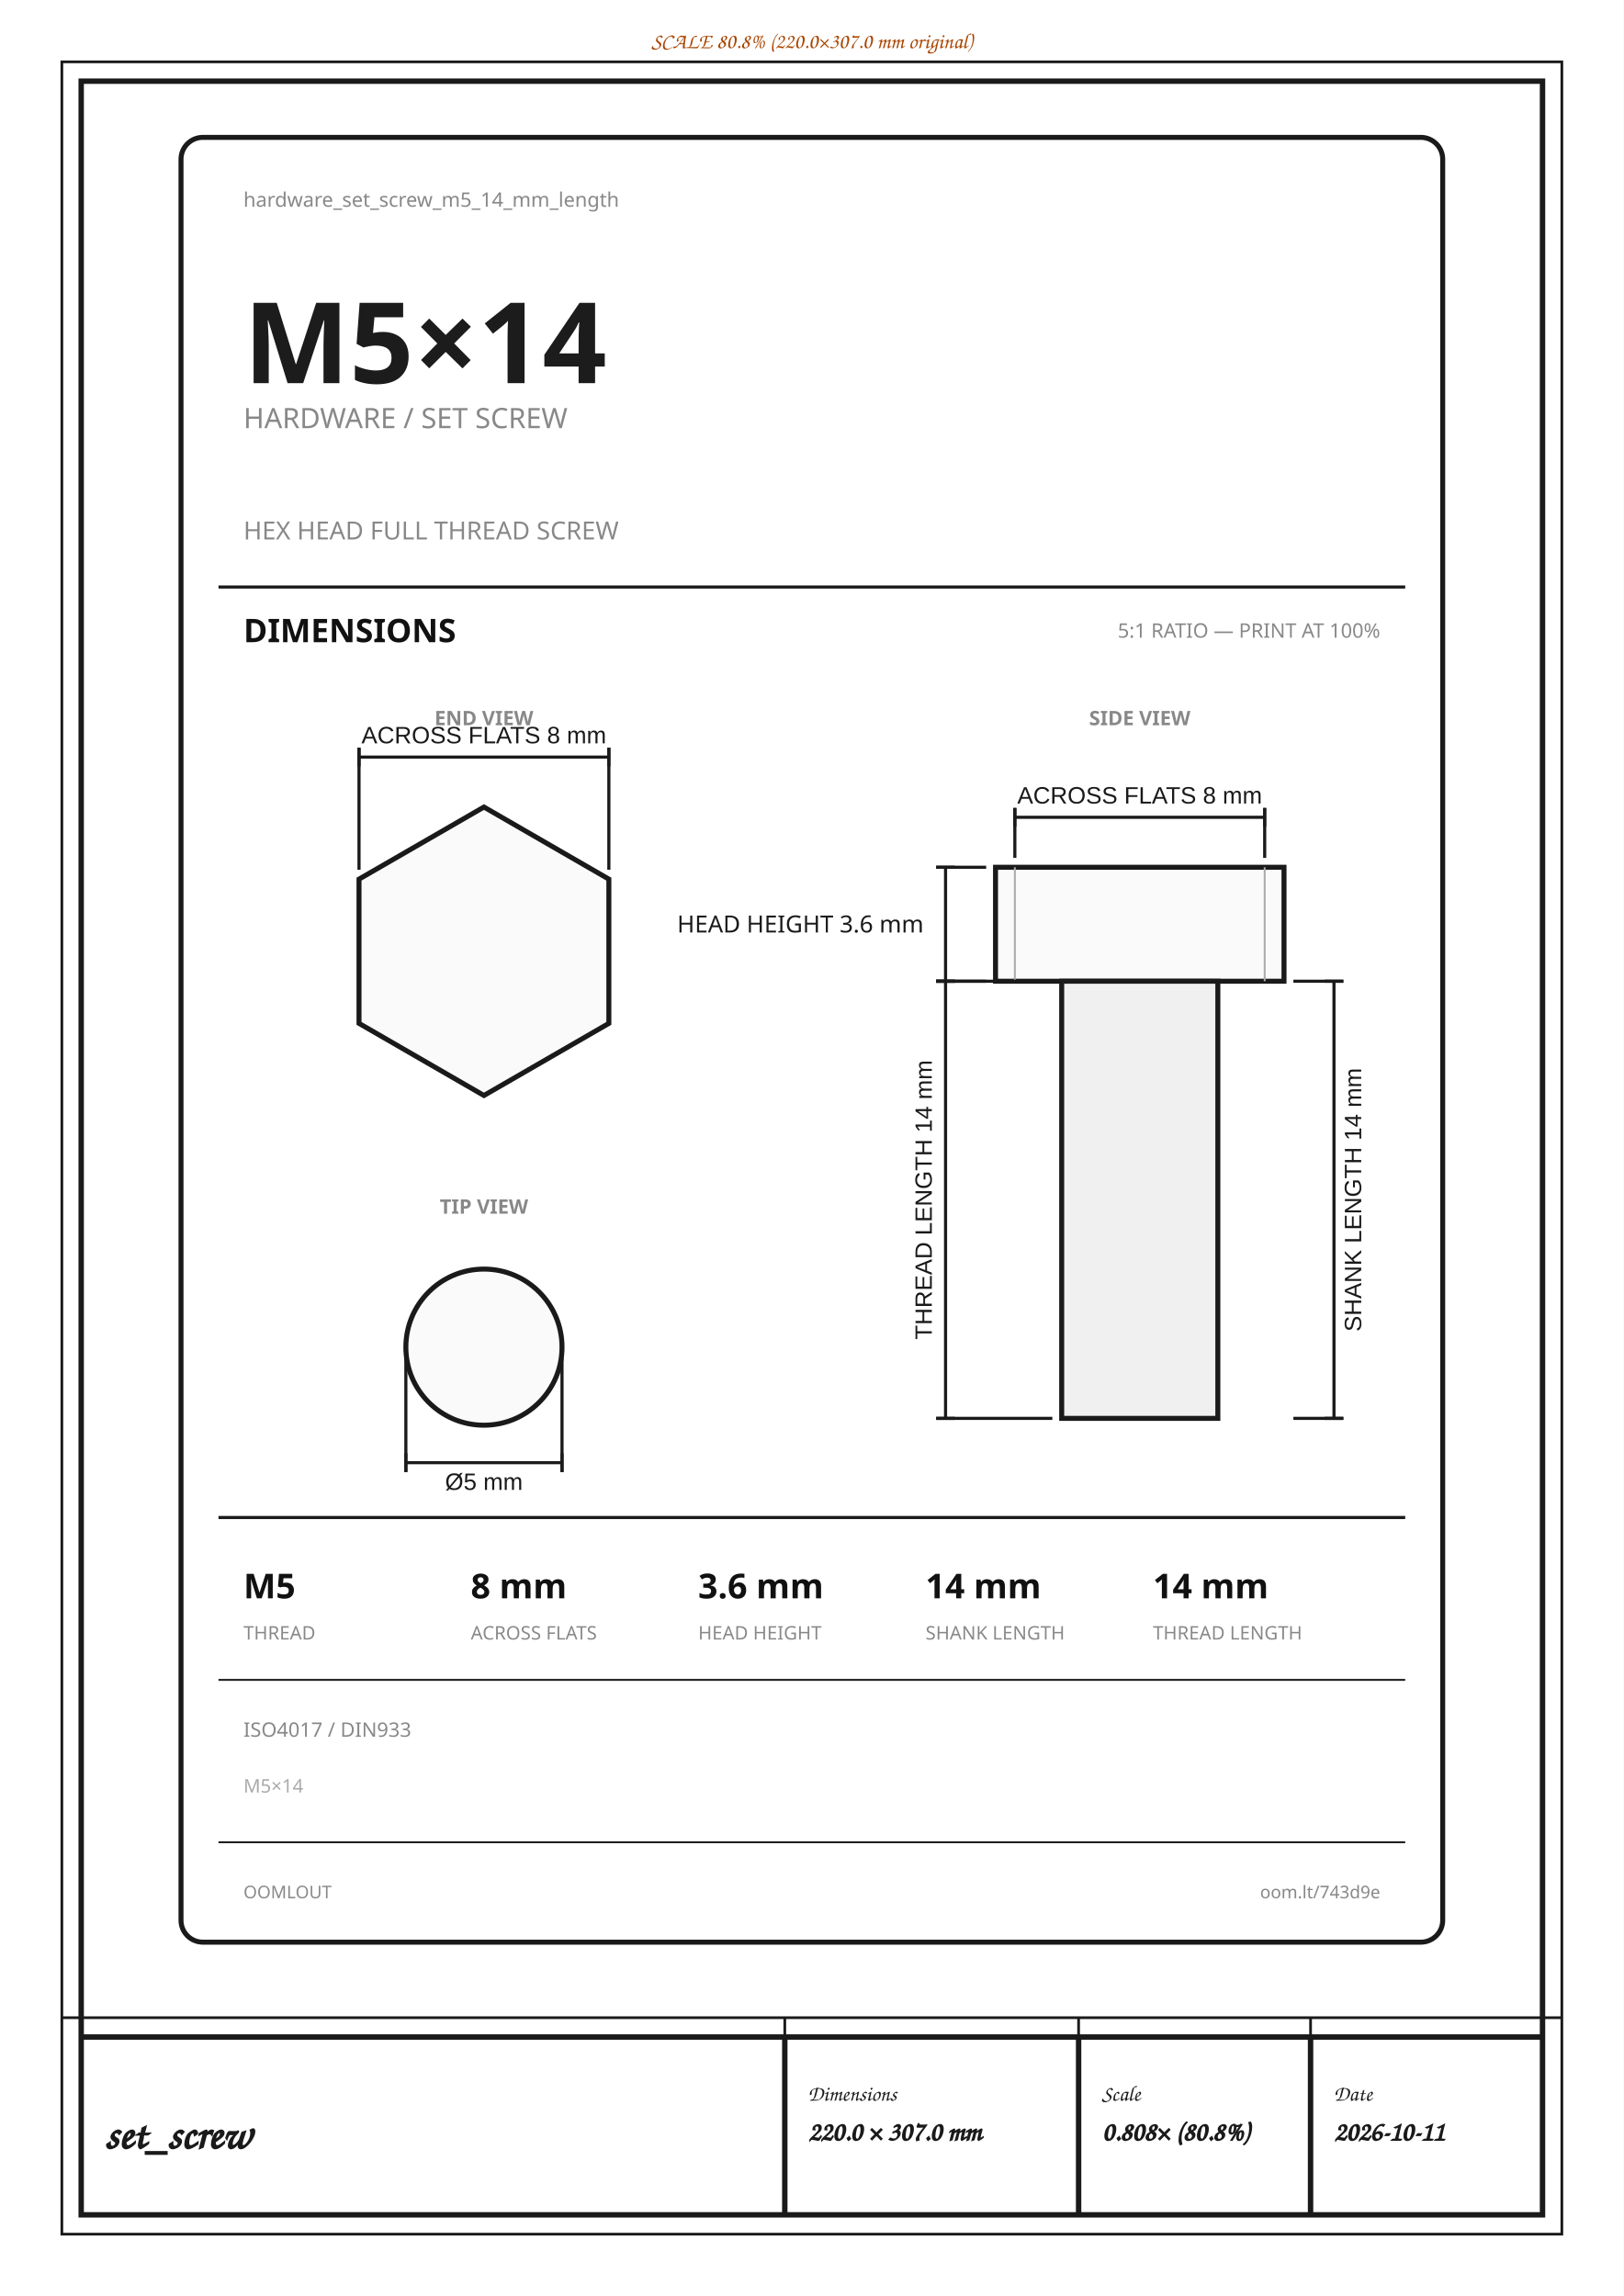
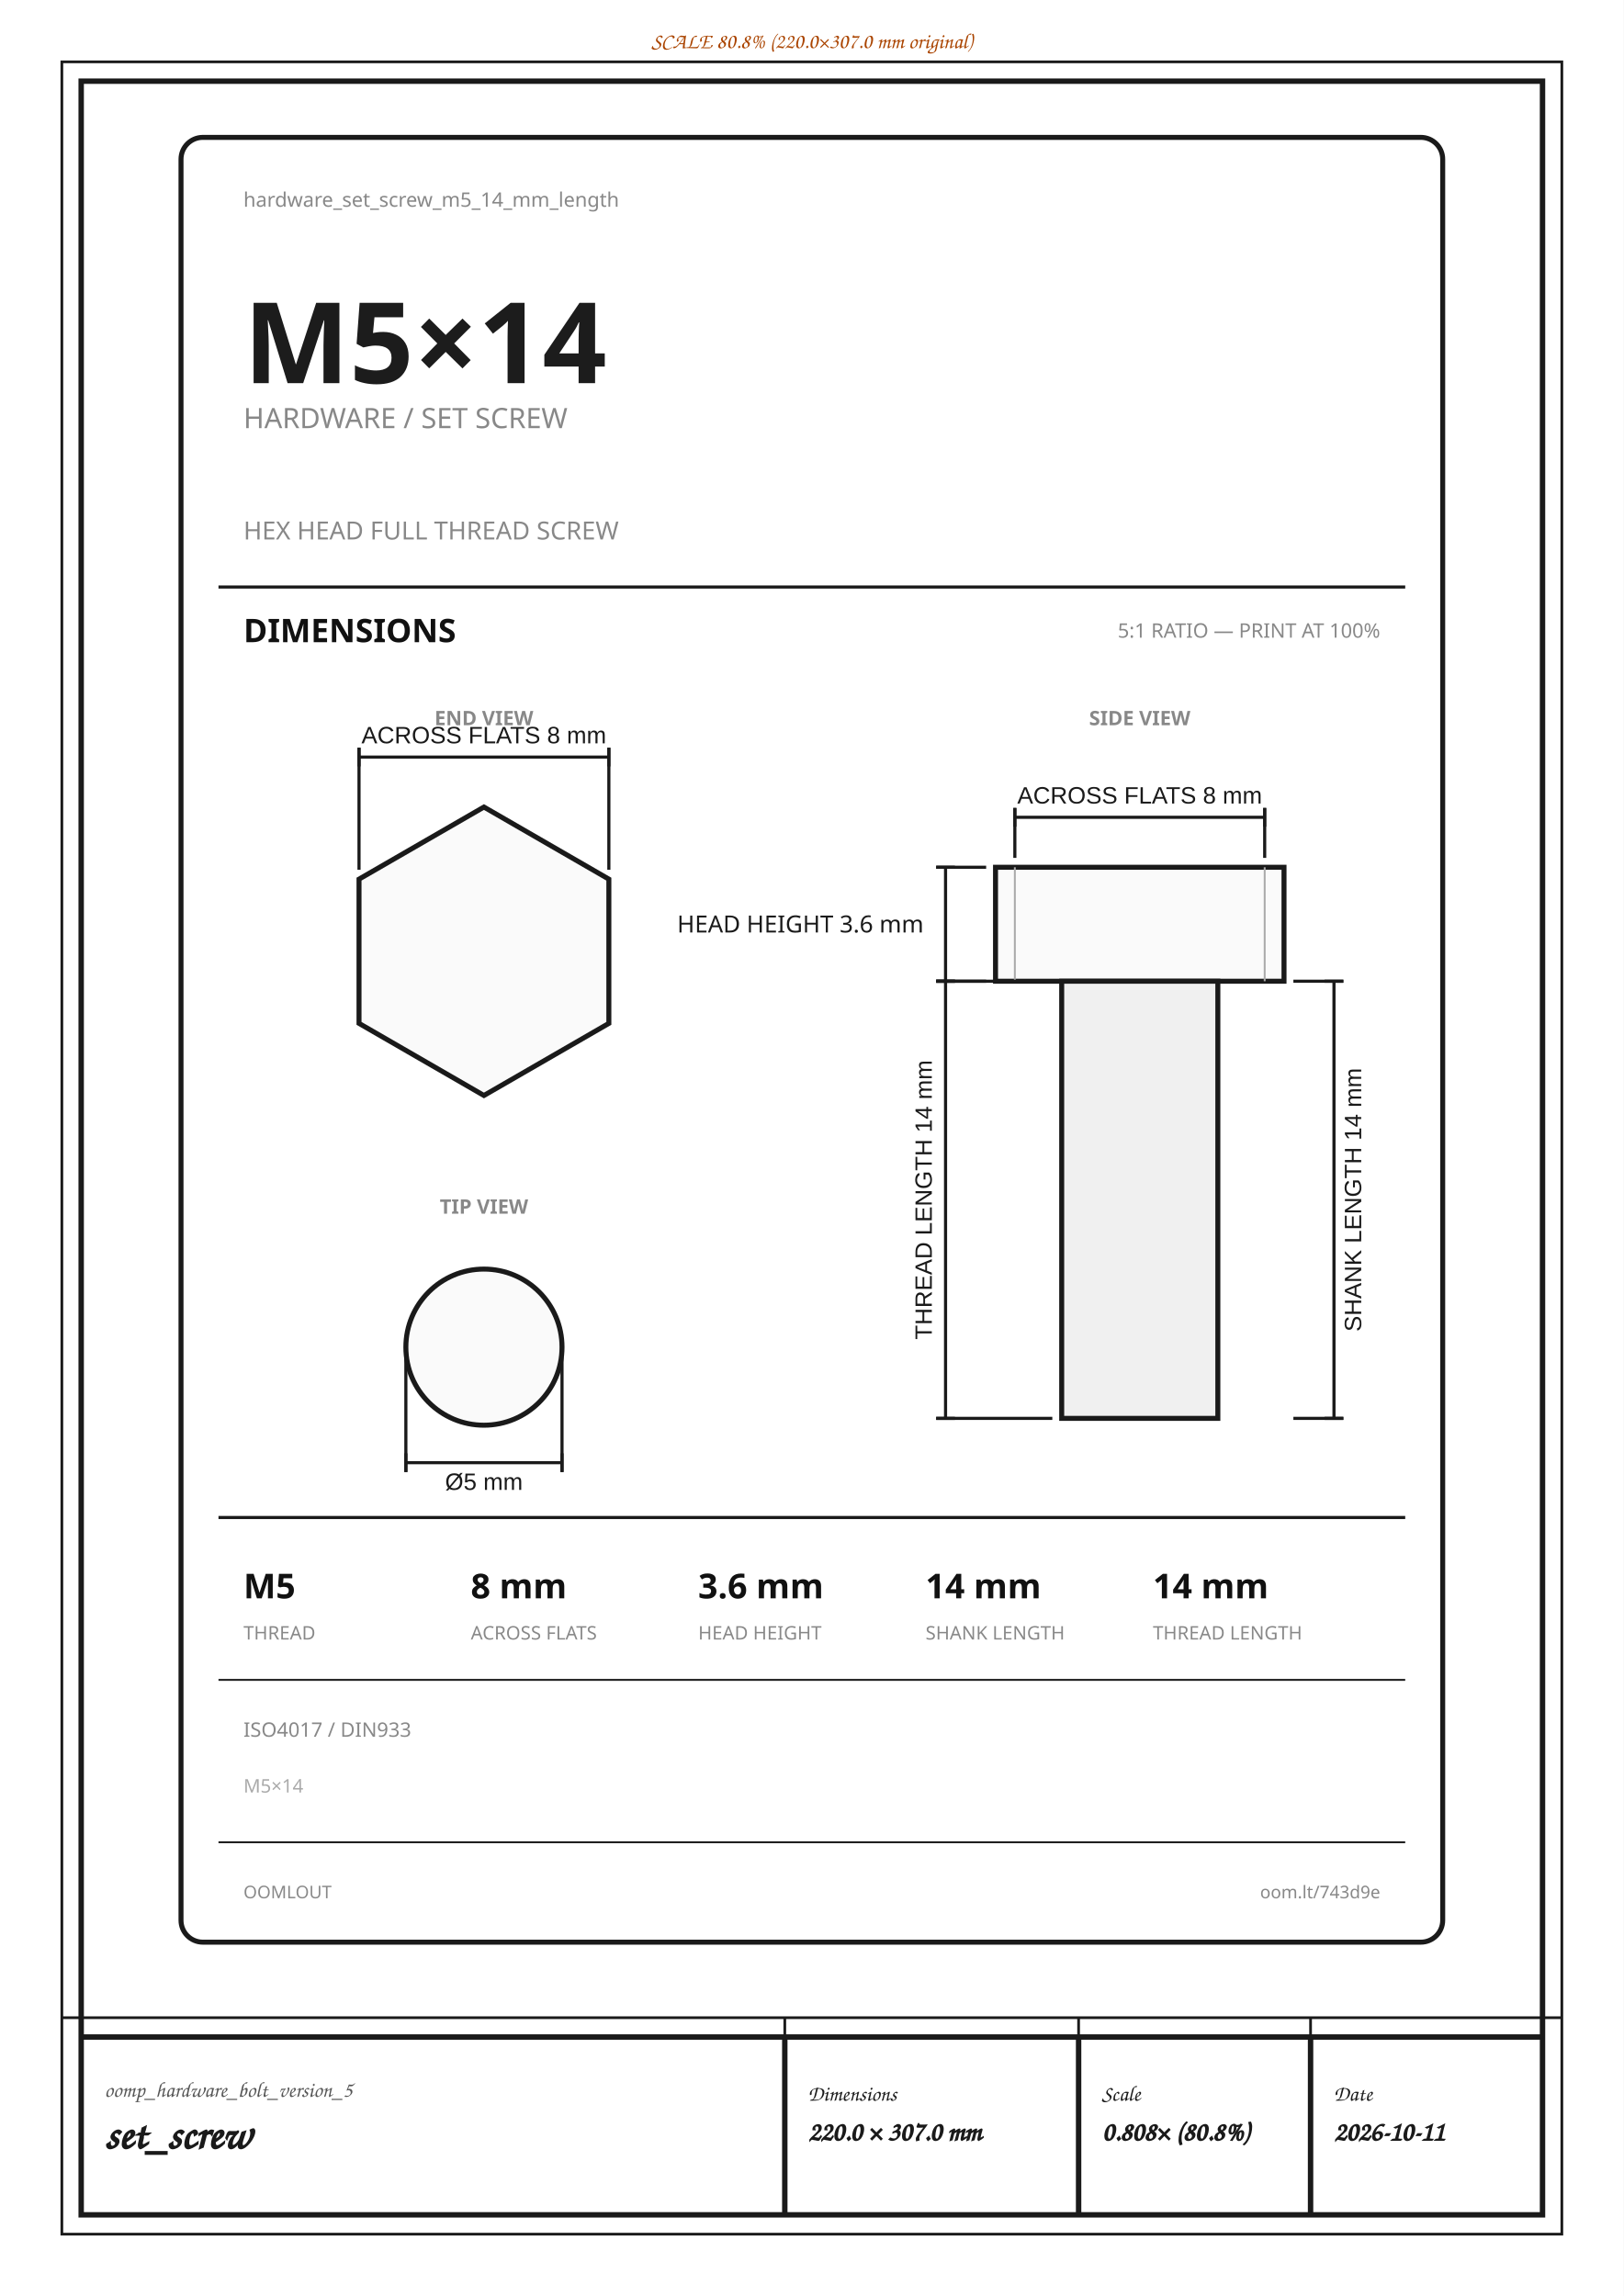
<svg xmlns="http://www.w3.org/2000/svg" width="210mm" height="297mm" viewBox="0 0 210 297">
  <rect x="0" y="0" width="210" height="297" fill="white" stroke="none" />
  <rect x="8" y="8" width="194" height="281" fill="none" stroke="#1A1A1A" stroke-width="0.35" />
  <rect x="10.5" y="10.5" width="189" height="276" fill="none" stroke="#1A1A1A" stroke-width="0.7" />
  <line x1="8" y1="261" x2="202" y2="261" stroke="#1A1A1A" stroke-width="0.35" />
  <line x1="10.5" y1="263.5" x2="199.5" y2="263.5" stroke="#1A1A1A" stroke-width="0.7" />
  <line x1="101.5" y1="261" x2="101.5" y2="286.5" stroke="#1A1A1A" stroke-width="0.35" />
  <line x1="101.5" y1="263.5" x2="101.5" y2="286.5" stroke="#1A1A1A" stroke-width="0.7" />
  <line x1="139.5" y1="261" x2="139.5" y2="286.5" stroke="#1A1A1A" stroke-width="0.35" />
  <line x1="139.5" y1="263.5" x2="139.5" y2="286.5" stroke="#1A1A1A" stroke-width="0.7" />
  <line x1="169.5" y1="261" x2="169.5" y2="286.5" stroke="#1A1A1A" stroke-width="0.35" />
  <line x1="169.5" y1="263.5" x2="169.5" y2="286.5" stroke="#1A1A1A" stroke-width="0.7" />
+   <text x="13.5" y="270.5" font-family="Swis721 Blk BT, comic sans ms" font-size="2.8" font-weight="normal" text-anchor="start" dominant-baseline="middle" fill="#555555" textLength="85" lengthAdjust="spacingAndGlyphs">oomp_hardware_bolt_version_5</text>
  <text x="13.5" y="276.5" font-family="Swis721 Blk BT, comic sans ms" font-size="5.5" font-weight="bold" text-anchor="start" dominant-baseline="middle" fill="#1A1A1A" textLength="85" lengthAdjust="spacingAndGlyphs">set_screw</text>
  <text x="104.5" y="271" font-family="Swis721 Blk BT, comic sans ms" font-size="2.8" font-weight="normal" text-anchor="start" dominant-baseline="middle" fill="#1A1A1A">Dimensions</text>
  <text x="104.5" y="276" font-family="Swis721 Blk BT, comic sans ms" font-size="3.5" font-weight="bold" text-anchor="start" dominant-baseline="middle" fill="#1A1A1A">220.0 × 307.0 mm</text>
  <text x="142.5" y="271" font-family="Swis721 Blk BT, comic sans ms" font-size="2.8" font-weight="normal" text-anchor="start" dominant-baseline="middle" fill="#1A1A1A">Scale</text>
  <text x="142.5" y="276" font-family="Swis721 Blk BT, comic sans ms" font-size="3.5" font-weight="bold" text-anchor="start" dominant-baseline="middle" fill="#1A1A1A">0.808× (80.8%)</text>
  <text x="172.5" y="271" font-family="Swis721 Blk BT, comic sans ms" font-size="2.8" font-weight="normal" text-anchor="start" dominant-baseline="middle" fill="#1A1A1A">Date</text>
  <text x="172.5" y="276" font-family="Swis721 Blk BT, comic sans ms" font-size="3.5" font-weight="bold" text-anchor="start" dominant-baseline="middle" fill="#1A1A1A">2026-10-11</text>
  <text x="105" y="5.5" font-family="Swis721 Blk BT, comic sans ms" font-size="2.8" font-weight="normal" text-anchor="middle" dominant-baseline="middle" fill="#AA4400">SCALE 80.8%  (220.0×307.0 mm original)</text>
  <g transform="translate(16.1401,10.5) scale(0.807818)">
    <rect x="5" y="5" width="210" height="297" fill="#ffffff" stroke="none" />
    <rect x="9" y="9" width="202" height="289" rx="3.5" ry="3.5" fill="none" stroke="#1A1A1A" stroke-width="0.8" />
    <text x="19" y="19" font-family="sans-serif" font-size="3.2" text-anchor="start" dominant-baseline="middle" fill="#888888">hardware_set_screw_m5_14_mm_length</text>
    <text x="19" y="42" font-family="sans-serif" font-size="18" font-weight="bold" text-anchor="start" dominant-baseline="middle" fill="#1C1C1C">M5×14</text>
    <text x="19" y="54" font-family="sans-serif" font-size="4.5" text-anchor="start" dominant-baseline="middle" fill="#888888">HARDWARE / SET SCREW</text>
    <text x="19" y="72" font-family="sans-serif" font-size="4" text-anchor="start" dominant-baseline="middle" fill="#888888">HEX HEAD FULL THREAD SCREW</text>
    <line x1="15" y1="81" x2="205" y2="81" fill="#333333" stroke="#1A1A1A" stroke-width="0.5" />
    <text x="19" y="88" font-family="sans-serif" font-size="5.2" font-weight="bold" text-anchor="start" dominant-baseline="middle" fill="#111111">DIMENSIONS</text>
    <text x="201" y="88" font-family="sans-serif" font-size="3.2" text-anchor="end" dominant-baseline="middle" fill="#888888">5:1 RATIO  —  PRINT AT 100%</text>
    <text x="57.5" y="102" font-family="sans-serif" font-size="3.2" font-weight="bold" text-anchor="middle" dominant-baseline="middle" fill="#888888">END VIEW</text>
    <text x="162.5" y="102" font-family="sans-serif" font-size="3.2" font-weight="bold" text-anchor="middle" dominant-baseline="middle" fill="#888888">SIDE VIEW</text>
    <polygon points="57.5,116.233 37.5,127.779 37.5,150.874 57.5,162.421 77.5,150.874 77.5,127.779" fill="#FAFAFA" stroke="#1A1A1A" stroke-width="0.8" />
    <line x1="37.5" y1="126.279" x2="37.5" y2="106.733" fill="#1A1A1A" stroke="#1A1A1A" stroke-width="0.5" />
    <line x1="77.5" y1="126.279" x2="77.5" y2="106.733" fill="#1A1A1A" stroke="#1A1A1A" stroke-width="0.5" />
    <line x1="37.5" y1="108.233" x2="77.5" y2="108.233" fill="#1A1A1A" stroke="#1A1A1A" stroke-width="0.5" />
    <line x1="37.5" y1="109.733" x2="37.5" y2="106.733" fill="#1A1A1A" stroke="#1A1A1A" stroke-width="0.5" />
    <line x1="77.5" y1="109.733" x2="77.5" y2="106.733" fill="#1A1A1A" stroke="#1A1A1A" stroke-width="0.5" />
    <text x="57.5" y="104.953" font-family="Arial, Helvetica, sans-serif" font-size="3.8" text-anchor="middle" dominant-baseline="middle" fill="#1A1A1A">ACROSS FLATS  8 mm</text>
    <text x="57.5" y="180.22" font-family="sans-serif" font-size="3.2" font-weight="bold" text-anchor="middle" dominant-baseline="middle" fill="#888888">TIP VIEW</text>
    <circle cx="57.5" cy="202.72" r="12.5" fill="#FAFAFA" stroke="#1A1A1A" stroke-width="0.8" />
    <line x1="45" y1="204.22" x2="45" y2="222.72" fill="#1A1A1A" stroke="#1A1A1A" stroke-width="0.5" />
    <line x1="70" y1="204.22" x2="70" y2="222.72" fill="#1A1A1A" stroke="#1A1A1A" stroke-width="0.5" />
    <line x1="45" y1="221.22" x2="70" y2="221.22" fill="#1A1A1A" stroke="#1A1A1A" stroke-width="0.5" />
    <line x1="45" y1="222.72" x2="45" y2="219.72" fill="#1A1A1A" stroke="#1A1A1A" stroke-width="0.5" />
    <line x1="70" y1="222.72" x2="70" y2="219.72" fill="#1A1A1A" stroke="#1A1A1A" stroke-width="0.5" />
    <text x="57.5" y="224.5" font-family="Arial, Helvetica, sans-serif" font-size="3.8" text-anchor="middle" dominant-baseline="middle" fill="#1A1A1A">Ø5 mm</text>
    <rect x="139.406" y="125.875" width="46.188" height="18.25" fill="#FAFAFA" stroke="#1A1A1A" stroke-width="0.8" />
    <line x1="142.5" y1="144.125" x2="142.5" y2="125.875" fill="#333333" stroke="#AAAAAA" stroke-width="0.3" />
    <line x1="182.5" y1="144.125" x2="182.5" y2="125.875" fill="#333333" stroke="#AAAAAA" stroke-width="0.3" />
    <rect x="150" y="144.125" width="25" height="70" fill="#F0F0F0" stroke="#1A1A1A" stroke-width="0.8" />
    <line x1="142.5" y1="124.375" x2="142.5" y2="116.375" fill="#1A1A1A" stroke="#1A1A1A" stroke-width="0.5" />
    <line x1="182.5" y1="124.375" x2="182.5" y2="116.375" fill="#1A1A1A" stroke="#1A1A1A" stroke-width="0.5" />
    <line x1="142.5" y1="117.875" x2="182.5" y2="117.875" fill="#1A1A1A" stroke="#1A1A1A" stroke-width="0.5" />
    <line x1="142.5" y1="119.375" x2="142.5" y2="116.375" fill="#1A1A1A" stroke="#1A1A1A" stroke-width="0.5" />
    <line x1="182.5" y1="119.375" x2="182.5" y2="116.375" fill="#1A1A1A" stroke="#1A1A1A" stroke-width="0.5" />
    <text x="162.5" y="114.595" font-family="Arial, Helvetica, sans-serif" font-size="3.8" text-anchor="middle" dominant-baseline="middle" fill="#1A1A1A">ACROSS FLATS  8 mm</text>
    <line x1="137.906" y1="144.125" x2="129.906" y2="144.125" fill="#333333" stroke="#1A1A1A" stroke-width="0.5" />
    <line x1="129.906" y1="144.125" x2="132.906" y2="144.125" fill="#333333" stroke="#1A1A1A" stroke-width="0.5" />
    <line x1="137.906" y1="125.875" x2="129.906" y2="125.875" fill="#333333" stroke="#1A1A1A" stroke-width="0.5" />
    <line x1="129.906" y1="125.875" x2="132.906" y2="125.875" fill="#333333" stroke="#1A1A1A" stroke-width="0.5" />
    <line x1="131.406" y1="144.125" x2="131.406" y2="125.875" fill="#333333" stroke="#1A1A1A" stroke-width="0.5" />
    <text x="127.906" y="135" font-family="sans-serif" font-size="3.8" text-anchor="end" dominant-baseline="middle" fill="#1A1A1A">HEAD HEIGHT  3.6 mm</text>
    <line x1="187.094" y1="214.125" x2="195.094" y2="214.125" fill="#1A1A1A" stroke="#1A1A1A" stroke-width="0.5" />
    <line x1="187.094" y1="144.125" x2="195.094" y2="144.125" fill="#1A1A1A" stroke="#1A1A1A" stroke-width="0.5" />
    <line x1="193.594" y1="214.125" x2="193.594" y2="144.125" fill="#1A1A1A" stroke="#1A1A1A" stroke-width="0.5" />
    <line x1="192.094" y1="214.125" x2="195.094" y2="214.125" fill="#1A1A1A" stroke="#1A1A1A" stroke-width="0.5" />
    <line x1="192.094" y1="144.125" x2="195.094" y2="144.125" fill="#1A1A1A" stroke="#1A1A1A" stroke-width="0.5" />
    <text x="196.874" y="179.125" font-family="Arial, Helvetica, sans-serif" font-size="3.8" text-anchor="middle" dominant-baseline="middle" fill="#1A1A1A" transform="rotate(-90.000,196.874,179.125)">SHANK LENGTH  14 mm</text>
    <line x1="148.5" y1="214.125" x2="129.906" y2="214.125" fill="#1A1A1A" stroke="#1A1A1A" stroke-width="0.5" />
    <line x1="148.5" y1="144.125" x2="129.906" y2="144.125" fill="#1A1A1A" stroke="#1A1A1A" stroke-width="0.5" />
    <line x1="131.406" y1="214.125" x2="131.406" y2="144.125" fill="#1A1A1A" stroke="#1A1A1A" stroke-width="0.5" />
    <line x1="129.906" y1="214.125" x2="132.906" y2="214.125" fill="#1A1A1A" stroke="#1A1A1A" stroke-width="0.5" />
    <line x1="129.906" y1="144.125" x2="132.906" y2="144.125" fill="#1A1A1A" stroke="#1A1A1A" stroke-width="0.5" />
    <text x="128.126" y="179.125" font-family="Arial, Helvetica, sans-serif" font-size="3.8" text-anchor="middle" dominant-baseline="middle" fill="#1A1A1A" transform="rotate(-90.000,128.126,179.125)">THREAD LENGTH  14 mm</text>
    <line x1="15" y1="230" x2="205" y2="230" fill="#333333" stroke="#1A1A1A" stroke-width="0.5" />
    <text x="19" y="241" font-family="sans-serif" font-size="5.5" font-weight="bold" text-anchor="start" dominant-baseline="middle" fill="#111111">M5</text>
    <text x="19" y="248.5" font-family="sans-serif" font-size="3" text-anchor="start" dominant-baseline="middle" fill="#888888">THREAD</text>
    <text x="55.4" y="241" font-family="sans-serif" font-size="5.5" font-weight="bold" text-anchor="start" dominant-baseline="middle" fill="#111111">8 mm</text>
    <text x="55.4" y="248.5" font-family="sans-serif" font-size="3" text-anchor="start" dominant-baseline="middle" fill="#888888">ACROSS FLATS</text>
    <text x="91.8" y="241" font-family="sans-serif" font-size="5.5" font-weight="bold" text-anchor="start" dominant-baseline="middle" fill="#111111">3.6 mm</text>
    <text x="91.8" y="248.5" font-family="sans-serif" font-size="3" text-anchor="start" dominant-baseline="middle" fill="#888888">HEAD HEIGHT</text>
    <text x="128.2" y="241" font-family="sans-serif" font-size="5.5" font-weight="bold" text-anchor="start" dominant-baseline="middle" fill="#111111">14 mm</text>
    <text x="128.2" y="248.5" font-family="sans-serif" font-size="3" text-anchor="start" dominant-baseline="middle" fill="#888888">SHANK LENGTH</text>
    <text x="164.6" y="241" font-family="sans-serif" font-size="5.5" font-weight="bold" text-anchor="start" dominant-baseline="middle" fill="#111111">14 mm</text>
    <text x="164.6" y="248.5" font-family="sans-serif" font-size="3" text-anchor="start" dominant-baseline="middle" fill="#888888">THREAD LENGTH</text>
    <line x1="15" y1="256" x2="205" y2="256" fill="#333333" stroke="#1A1A1A" stroke-width="0.3" />
    <text x="19" y="264" font-family="sans-serif" font-size="3.2" text-anchor="start" dominant-baseline="middle" fill="#888888">ISO4017 / DIN933</text>
    <text x="19" y="273" font-family="sans-serif" font-size="3" text-anchor="start" dominant-baseline="middle" fill="#aaaaaa">M5×14</text>
    <line x1="15" y1="282" x2="205" y2="282" fill="#333333" stroke="#1A1A1A" stroke-width="0.3" />
    <text x="19" y="290" font-family="sans-serif" font-size="2.8" text-anchor="start" dominant-baseline="middle" fill="#888888">OOMLOUT</text>
    <text x="201" y="290" font-family="sans-serif" font-size="2.8" text-anchor="end" dominant-baseline="middle" fill="#888888">oom.lt/743d9e</text>
  </g>
</svg>
